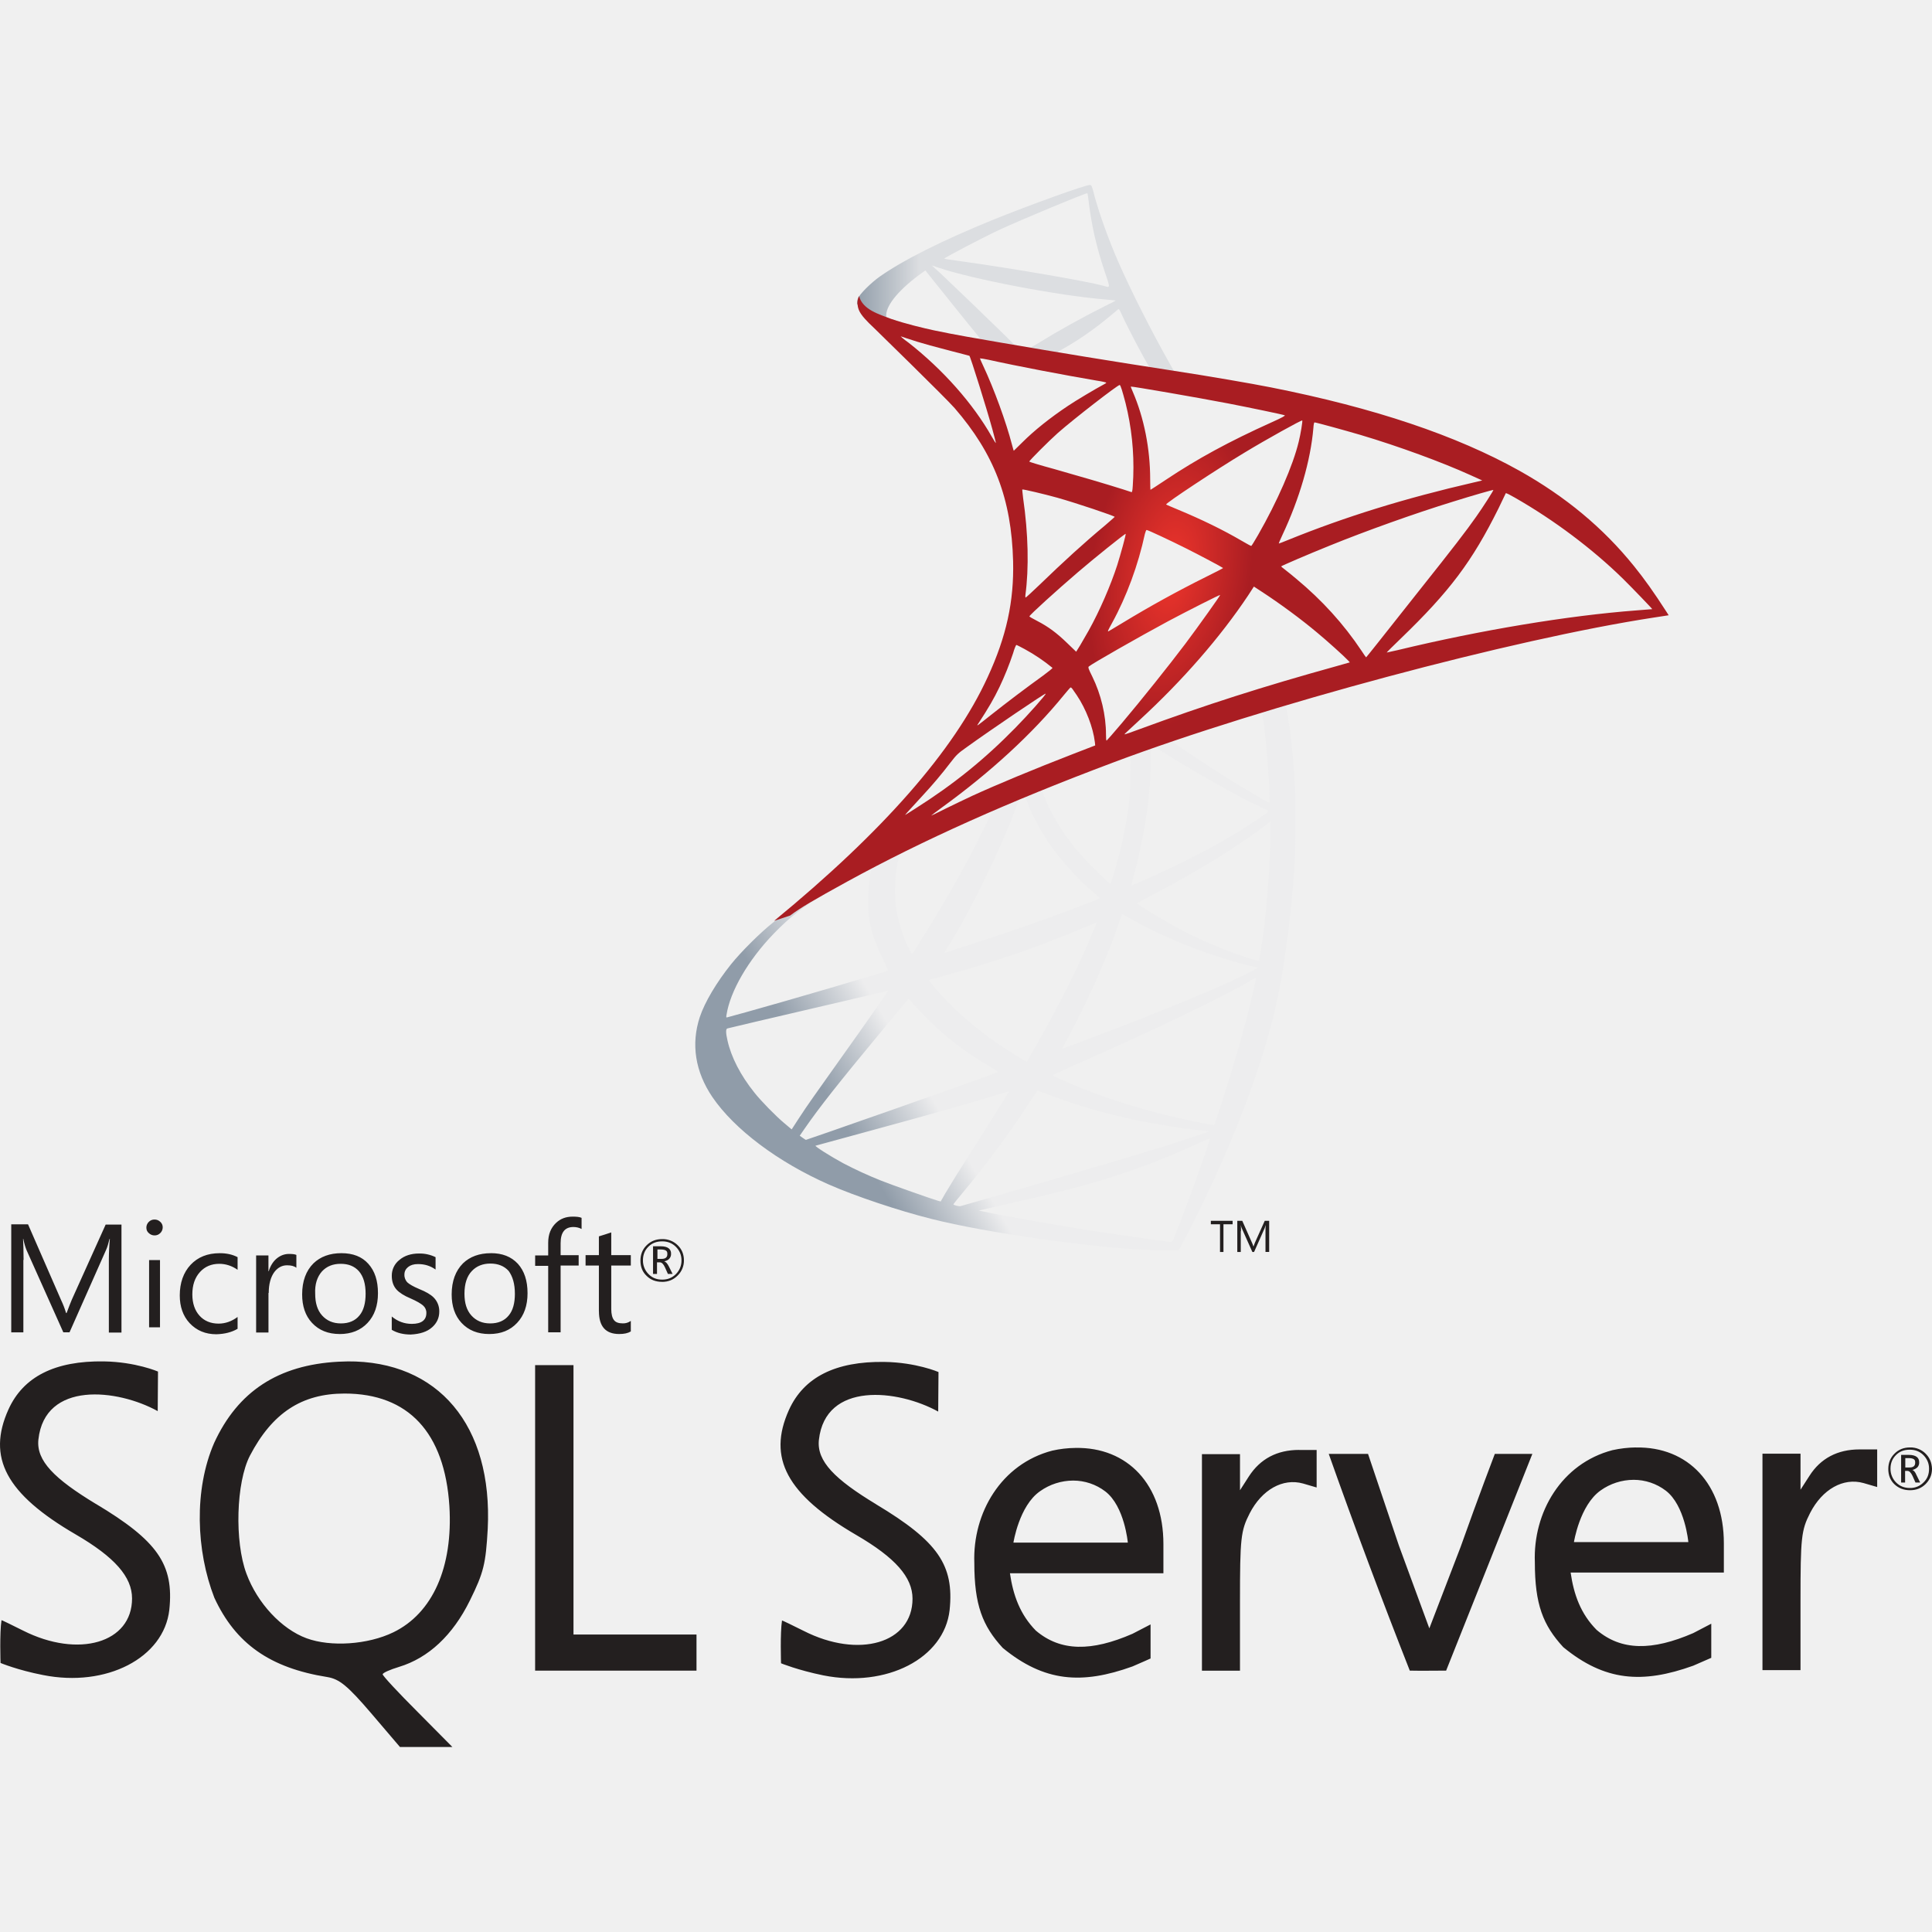
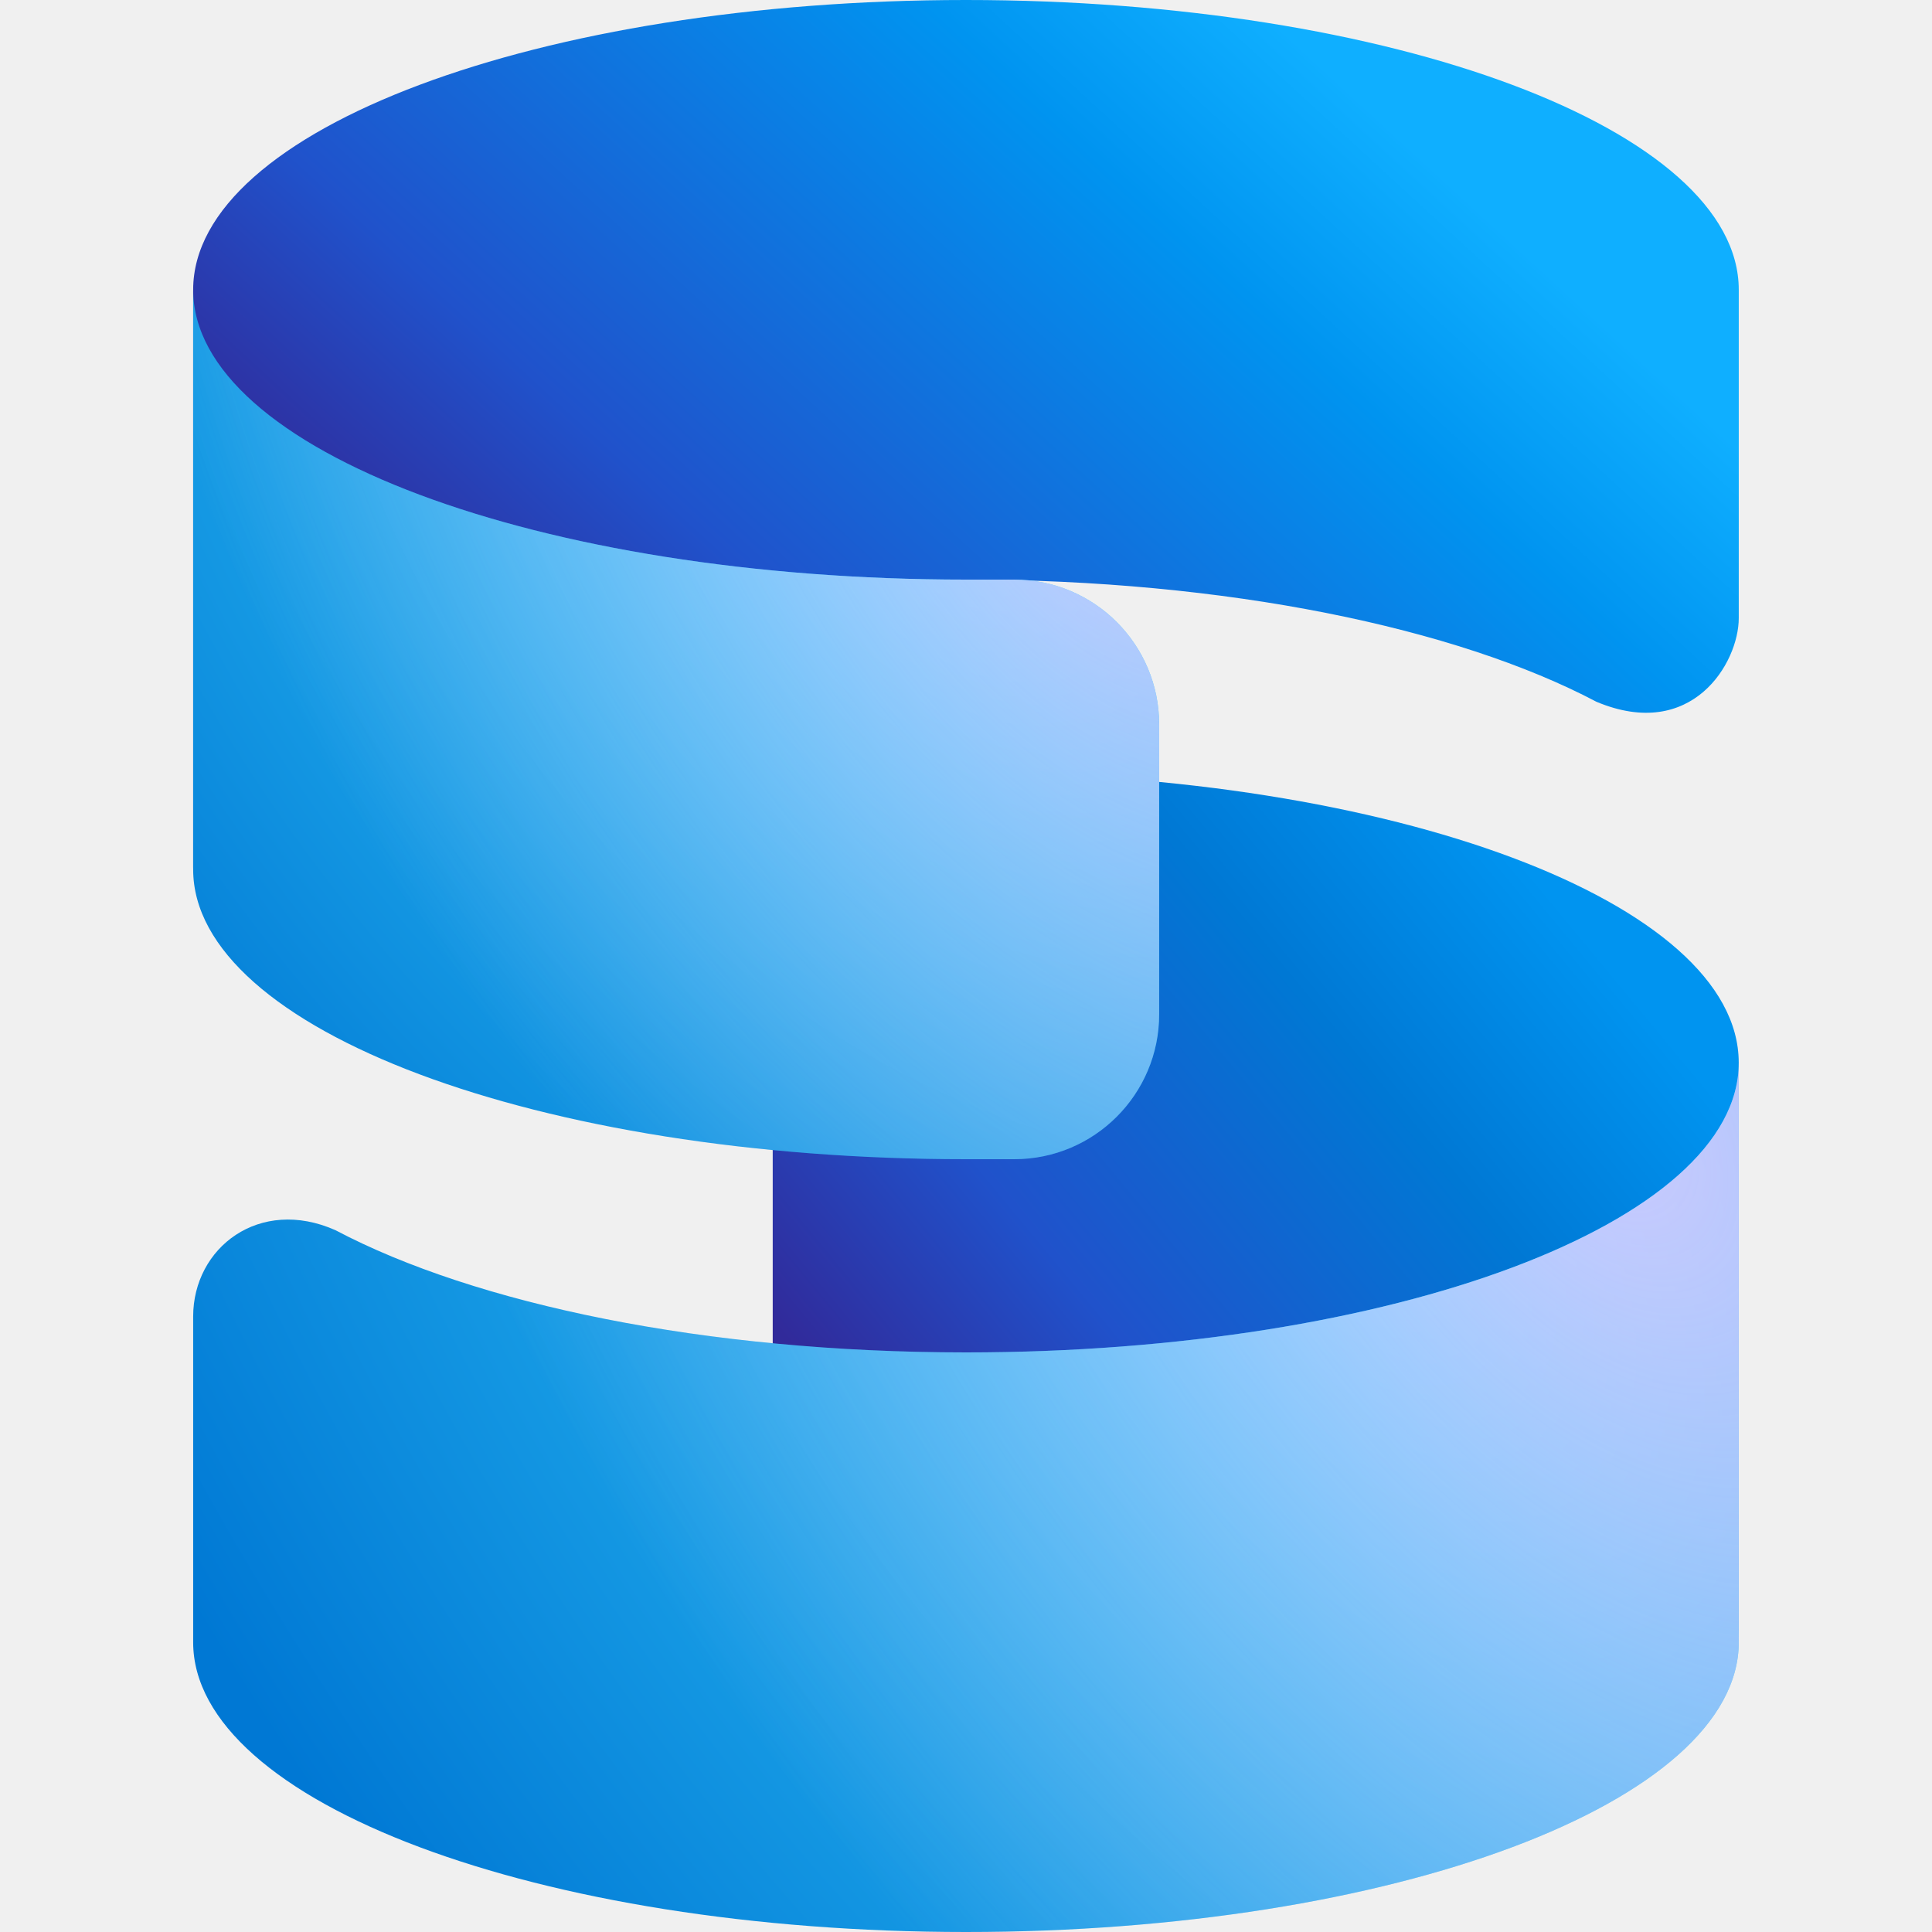
- <svg xmlns="http://www.w3.org/2000/svg" viewBox="0 0 128 128">
+ <svg xmlns="http://www.w3.org/2000/svg" width="48" height="48" viewBox="0 0 48 48" fill="none">
+   <g clip-path="url(#clip0_8666_6627)">
+     <g clip-path="url(#clip1_8666_6627)">
+       <mask id="mask0_8666_6627" style="mask-type:luminance" maskUnits="userSpaceOnUse" x="0" y="0" width="48" height="48">
+         <path d="M48 0H0V48H48V0Z" fill="white" />
+       </mask>
+       <g mask="url(#mask0_8666_6627)">
+         <path d="M23.998 33.6C34.602 33.6 43.198 36.823 43.198 40.8V26.4C43.198 22.423 34.602 19.2 23.998 19.2H19.198V33.6H23.998Z" fill="url(#paint0_linear_8666_6627)" />
+         <path d="M43.199 26.4C43.199 30.376 34.603 33.6 23.999 33.6C17.532 33.6 11.812 32.401 8.333 30.563C6.449 29.728 4.799 30.994 4.799 32.709V40.8C4.799 44.776 13.395 48 23.999 48C34.603 48 43.199 44.776 43.199 40.8V26.4Z" fill="url(#paint1_radial_8666_6627)" />
+         <path d="M43.199 26.4C43.199 30.376 34.603 33.6 23.999 33.6C17.532 33.6 11.812 32.401 8.333 30.563C6.449 29.728 4.799 30.994 4.799 32.709V40.8C4.799 44.776 13.395 48 23.999 48C34.603 48 43.199 44.776 43.199 40.8V26.4Z" fill="url(#paint2_radial_8666_6627)" />
+         <path d="M23.999 0C34.603 0 43.199 3.224 43.199 7.2V15.356C43.199 16.472 42.036 18.431 39.662 17.435C36.183 15.598 30.464 14.4 23.999 14.4C13.395 14.4 4.799 17.623 4.799 21.6V7.2C4.799 3.224 13.395 0 23.999 0Z" fill="url(#paint3_linear_8666_6627)" />
+         <path d="M23.999 14.4C13.395 14.4 4.799 11.176 4.799 7.2V21.6C4.799 25.576 13.395 28.8 23.999 28.8H25.199C27.187 28.8 28.799 27.188 28.799 25.2V18C28.799 16.012 27.187 14.4 25.199 14.4H23.999Z" fill="url(#paint4_radial_8666_6627)" />
+         <path d="M23.999 14.4C13.395 14.4 4.799 11.176 4.799 7.2V21.6C4.799 25.576 13.395 28.8 23.999 28.8H25.199C27.187 28.8 28.799 27.188 28.799 25.2V18C28.799 16.012 27.187 14.4 25.199 14.4H23.999Z" fill="url(#paint5_radial_8666_6627)" />
+       </g>
+     </g>
+   </g>
  <defs>
-     <linearGradient id="a" x1="-2901.952" x2="-2061.249" y1="923.573" y2="1420.331" gradientTransform="matrix(.01123 0 0 -.01123 137.366 9.007)" gradientUnits="userSpaceOnUse">
-       <stop offset="0" stop-color="#909ca9" />
-       <stop offset="1" stop-color="#ededee" />
+     <linearGradient id="paint0_linear_8666_6627" x1="35.998" y1="19.2" x2="15.933" y2="35.819" gradientUnits="userSpaceOnUse">
+       <stop stop-color="#0094F0" />
+       <stop offset="0.243" stop-color="#0078D4" />
+       <stop offset="0.584" stop-color="#2052CB" />
+       <stop offset="0.831" stop-color="#312A9A" />
    </linearGradient>
-     <linearGradient id="b" x1="-2882.7" x2="-2206.249" y1="10288.81" y2="10288.81" gradientTransform="matrix(.01123 0 0 -.01123 137.366 9.007)" gradientUnits="userSpaceOnUse">
-       <stop offset="0" stop-color="#939fab" />
-       <stop offset="1" stop-color="#dcdee1" />
+     <radialGradient id="paint1_radial_8666_6627" cx="0" cy="0" r="1" gradientUnits="userSpaceOnUse" gradientTransform="translate(33.5988 29.5499) rotate(143.591) scale(29.8211 53.0152)">
+       <stop stop-color="#3BD5FF" />
+       <stop offset="1" stop-color="#0078D4" />
+     </radialGradient>
+     <radialGradient id="paint2_radial_8666_6627" cx="0" cy="0" r="1" gradientUnits="userSpaceOnUse" gradientTransform="translate(39.5988 27.5997) rotate(146.31) scale(25.96 43.796)">
+       <stop stop-color="#DECBFF" stop-opacity="0.9" />
+       <stop offset="1" stop-color="#DECBFF" stop-opacity="0" />
+     </radialGradient>
+     <linearGradient id="paint3_linear_8666_6627" x1="32.399" y1="1.2" x2="9.668" y2="25.949" gradientUnits="userSpaceOnUse">
+       <stop stop-color="#0FAFFF" />
+       <stop offset="0.163" stop-color="#0094F0" />
+       <stop offset="0.564" stop-color="#2052CB" />
+       <stop offset="0.764" stop-color="#312A9A" />
    </linearGradient>
-     <radialGradient id="c" cx="-14217.448" cy="7277.705" r="898.12" gradientTransform="matrix(-.01079 -.00162 -.00328 .02158 13.8 -251.794)" gradientUnits="userSpaceOnUse">
-       <stop offset="0" stop-color="#ee352c" />
-       <stop offset="1" stop-color="#a91d22" />
+     <radialGradient id="paint4_radial_8666_6627" cx="0" cy="0" r="1" gradientUnits="userSpaceOnUse" gradientTransform="translate(23.6678 12.1488) rotate(137.53) scale(24.6606 38.4117)">
+       <stop stop-color="#3BD5FF" />
+       <stop offset="1" stop-color="#0078D4" />
    </radialGradient>
+     <radialGradient id="paint5_radial_8666_6627" cx="0" cy="0" r="1" gradientUnits="userSpaceOnUse" gradientTransform="translate(27.5989 10.7998) rotate(149.036) scale(20.9914 33.6005)">
+       <stop stop-color="#DECBFF" stop-opacity="0.9" />
+       <stop offset="1" stop-color="#D1D1FF" stop-opacity="0" />
+     </radialGradient>
+     <clipPath id="clip0_8666_6627">
+       <path d="M0 12.8C0 8.32 0 6.079 0.872 4.368C1.639 2.863 2.863 1.639 4.368 0.872C6.079 0 8.32 0 12.8 0H35.2C39.68 0 41.921 0 43.632 0.872C45.137 1.639 46.361 2.863 47.128 4.368C48 6.079 48 8.32 48 12.8V35.2C48 39.68 48 41.921 47.128 43.632C46.361 45.137 45.137 46.361 43.632 47.128C41.921 48 39.68 48 35.2 48H12.8C8.32 48 6.079 48 4.368 47.128C2.863 46.361 1.639 45.137 0.872 43.632C0 41.921 0 39.68 0 35.2V12.8Z" fill="white" />
+     </clipPath>
+     <clipPath id="clip1_8666_6627">
+       <rect width="48" height="48" fill="white" />
+     </clipPath>
  </defs>
-   <path fill="url(#a)" d="m160.349-58.006-26.12 8.529-22.723 10.029-6.357 1.678c-1.62 1.54-3.317 3.1-5.153 4.68-2.014 1.737-3.89 3.316-5.33 4.461-1.6 1.264-3.969 3.633-5.173 5.133-1.797 2.25-3.218 4.64-3.83 6.476-1.086 3.317-.553 6.673 1.54 9.772 2.685 3.949 8.035 7.976 14.274 10.72 3.178 1.402 8.528 3.199 12.556 4.205 6.692 1.698 19.644 3.535 26.77 3.811 1.441.06 3.376.06 3.455 0 .158-.099 1.264-2.211 2.547-4.837 4.383-8.943 7.542-17.334 9.26-24.5 1.026-4.343 1.835-10.128 2.368-16.979.139-1.915.198-8.331.08-10.503-.179-3.553-.495-6.436-.988-9.259-.079-.415-.099-.79-.059-.81.079-.059.316-.137 3.534-1.066l-.652-1.54zm-5.962 3.495c.236 0 .868 6.06 1.026 9.89.04.81.02 1.343-.02 1.343-.158 0-3.336-1.875-5.606-3.296-1.975-1.244-5.726-3.732-6.318-4.206-.198-.138-.178-.158 1.441-.71 2.744-.929 9.26-3.021 9.477-3.021zm-13.307 4.383c.178 0 .632.256 1.718.927 4.066 2.547 9.595 5.627 11.964 6.654.73.316.809.197-.87 1.342-3.592 2.448-8.074 4.857-13.562 7.285a41.2 41.2 0 0 1-1.797.77c-.039 0 .08-.493.237-1.086 1.323-4.916 2.073-9.89 2.113-13.879.02-1.974.02-1.974.197-2.033-.04.02-.02.02 0 .02zm-2.744 1.046c.118.118.04 4.54-.119 5.745a50.246 50.246 0 0 1-1.816 8.588c-.217.73-.415 1.343-.454 1.382-.08.098-2.784-2.547-3.672-3.574-1.54-1.776-2.744-3.553-3.633-5.29-.454-.889-1.164-2.626-1.105-2.685.316-.218 10.72-4.245 10.799-4.166zm-12.912 5.074c.02 0 .04 0 .06.02.039.039.177.355.296.71.631 1.718 2.053 4.245 3.277 5.864 1.342 1.777 3.1 3.672 4.56 4.915.474.395.908.77.967.83.12.118.159.098-3.06 1.322-3.73 1.422-7.798 2.843-12.457 4.344a621.39 621.39 0 0 0-3.336 1.086c-.178.059-.119-.04.395-.85 2.31-3.612 5.823-10.7 7.798-15.714.336-.87.671-1.738.73-1.935.08-.277.178-.375.435-.514.138-.039.276-.078.335-.078zm-3.948 1.638c.06.04-.948 2.152-1.935 4.087-1.915 3.731-4.008 7.404-6.811 11.865-.474.77-.928 1.481-.987 1.56-.099.138-.138.099-.454-.513-.671-1.323-1.224-3.021-1.52-4.58-.297-1.54-.237-4.226.098-5.884.257-1.224.237-1.204.83-1.5 2.526-1.284 10.7-5.114 10.78-5.035zm34.056 1.382v.83c0 4.402-.474 10.443-1.165 14.846-.119.77-.218 1.401-.237 1.421 0 0-.573-.157-1.244-.355a50.946 50.946 0 0 1-9.082-3.89c-1.915-1.045-4.698-2.763-4.62-2.842.02-.02.85-.454 1.817-.968 3.87-2.013 7.581-4.185 10.8-6.337 1.203-.81 3.02-2.112 3.415-2.468zm-48.962 5.844c.079 0 .06.158-.06.869a27.978 27.978 0 0 0-.216 2.112c-.158 2.882.316 5.015 1.737 7.936.395.81.711 1.481.691 1.5-.138.12-13.207 3.95-17.314 5.075-1.224.335-2.29.632-2.37.651-.137.04-.157.02-.098-.316.454-2.902 2.665-6.692 5.745-9.89 2.053-2.133 3.692-3.377 6.495-4.976 2.014-1.145 5.114-2.862 5.35-2.941 0-.02.02-.02.04-.02zm30.799 5.508c.02-.02.493.237 1.065.573 4.225 2.448 10.109 4.718 15.123 5.883l.454.099-.632.355c-2.625 1.46-11.253 5.054-20.077 8.351-1.284.474-2.547.948-2.785 1.046-.236.099-.454.158-.454.139 0-.02.356-.711.81-1.56 2.468-4.62 4.955-10.246 6.219-14.155.158-.376.256-.711.277-.731zm-3.14 1.027c.02.02-.138.434-.335.908-1.718 4.166-3.969 8.707-6.85 13.8-.731 1.303-1.343 2.35-1.363 2.35-.02 0-.612-.356-1.323-.79-4.186-2.567-7.897-5.726-10.325-8.786l-.356-.434 1.797-.494c6.436-1.757 11.904-3.652 17.334-5.981.77-.316 1.402-.573 1.421-.573zm19.506 6.81s.02.02 0 0c.02.455-.987 4.522-1.816 7.463-.691 2.468-1.284 4.403-2.37 7.818-.473 1.501-.888 2.745-.908 2.745-.02 0-.138-.02-.256-.06-5.864-1.066-11.115-2.546-16.05-4.52-1.383-.553-3.357-1.442-3.476-1.54-.039-.04 1.146-.593 2.646-1.244 8.983-3.93 18.301-8.391 21.5-10.306.374-.237.67-.355.73-.355zm-45.033 1.541c.04.04-2.467 3.652-5.982 8.568-1.224 1.718-2.645 3.731-3.178 4.482a78.936 78.936 0 0 0-1.797 2.645l-.83 1.283-.888-.75c-1.046-.869-2.862-2.724-3.671-3.75-1.698-2.113-2.843-4.344-3.297-6.377-.218-.948-.218-1.422-.02-1.481.296-.08 5.567-1.323 10.503-2.468a875.555 875.555 0 0 0 7.067-1.658c1.146-.277 2.074-.494 2.093-.494zm2.527.967.632.711c2.843 3.179 5.745 5.528 9.26 7.581.631.356 1.105.671 1.065.691-.138.1-12.2 4.383-17.788 6.318a476.073 476.073 0 0 1-5.744 1.993c-.02 0-.198-.118-.396-.256l-.355-.257.573-.829c1.855-2.685 4.185-5.626 9.26-11.747zm15.755 11.273c.02-.02.888.296 1.954.691 2.567.968 4.6 1.58 7.325 2.27 3.356.85 8.213 1.679 11.076 1.916.434.039.67.079.592.138-.139.079-3.04 1.046-5.173 1.718-3.396 1.065-13.76 4.126-22.21 6.554-1.56.454-2.902.83-2.981.849-.197.04-.85-.139-.85-.217 0-.04.475-.652 1.047-1.323 2.843-3.396 5.666-7.186 8.016-10.78.651-.987 1.204-1.796 1.204-1.816zm-3.475.1c.02.019-1.382 2.27-3.83 6.139-1.046 1.638-2.211 3.494-2.626 4.146-.395.631-.987 1.619-1.322 2.171l-.573 1.007-.296-.079c-.71-.197-5.706-1.954-7.028-2.487a48.891 48.891 0 0 1-4.6-2.113c-1.58-.849-3.554-2.112-3.396-2.152.04-.02 2.744-.75 6.001-1.638 8.648-2.35 13.445-3.712 16.584-4.699.573-.178 1.066-.316 1.086-.296zm24.58 5.764h.02c.078.197-3.12 9.081-4.285 11.885-.256.631-.355.79-.493.77-.336-.02-4.975-.672-7.799-1.086-4.915-.75-13.168-2.192-15.24-2.665l-.474-.1 2.94-.67c6.319-1.422 9.359-2.192 12.439-3.14a87.909 87.909 0 0 0 11.628-4.481c.612-.277 1.125-.494 1.264-.513z" transform="translate(0 76.601) scale(.5412)" />
-   <path fill="url(#b)" d="M133.42-118.892c-.434-.059-7.443 2.468-11.964 4.304-6.1 2.488-10.838 4.857-13.76 6.91-1.086.77-2.449 2.132-2.665 2.665a1.846 1.846 0 0 0-.12.672l2.647 2.507 6.297 2.014 14.985 2.685 17.136 2.941.178-1.48c-.06 0-.099-.02-.158-.02l-2.25-.356-.455-.809c-2.33-4.106-4.896-9.2-6.396-12.635-1.165-2.665-2.27-5.745-2.883-7.956-.335-1.343-.375-1.422-.591-1.441h-.001zm-.316 1.007h.02c.02.02.099.573.178 1.224.335 2.765.947 5.43 1.915 8.312.73 2.172.73 2.053-.119 1.796-2.013-.552-11.036-2.112-17.57-3.02-1.047-.138-1.935-.276-1.935-.296-.08-.079 4.718-2.586 6.83-3.573 2.705-1.244 10.128-4.344 10.68-4.443zm-19.032 8.845.77.256c4.186 1.422 14.708 3.436 20.513 3.91.651.059 1.204.118 1.223.118.02.02-.532.316-1.243.652-2.803 1.401-5.883 3.119-8.016 4.442-.631.394-1.204.71-1.283.71-.079 0-.493-.079-.927-.138l-.79-.118-1.974-1.935a827.404 827.404 0 0 0-7.246-6.97zm-.79.612 2.784 3.475c1.52 1.915 3.06 3.79 3.396 4.205.336.414.612.75.593.77-.08.059-4.028-.711-6.12-1.185-2.153-.493-3.041-.73-4.364-1.145l-1.086-.355v-.277c.02-1.323 1.698-3.297 4.541-5.31zm23.652 4.738c.08 0 .178.178.415.71.67 1.481 2.764 5.47 3.277 6.24.158.256.434.276-2.35-.178-6.692-1.086-8.844-1.441-8.844-1.48 0-.02.197-.159.454-.297 2.073-1.145 4.166-2.606 6.022-4.166.454-.375.868-.73.947-.79.02-.039.06-.059.08-.039z" transform="translate(0 76.601) scale(.5412)" />
-   <path fill="url(#c)" d="M105.168-105.29s-.434.692-.02 1.719c.258.631 1.008 1.401 1.856 2.191 0 0 8.786 8.568 9.852 9.792 4.856 5.607 6.969 11.135 7.166 18.756.119 4.896-.81 9.2-3.119 14.195-4.106 8.963-12.773 18.854-26.139 29.83l1.955-.65c1.263-.949 2.98-1.955 7.008-4.167 9.299-5.093 19.762-9.772 32.595-14.59 18.479-6.949 48.863-15.083 66.157-17.728l1.796-.277-.276-.434c-1.58-2.448-2.665-3.968-3.969-5.587-3.79-4.699-8.39-8.509-14.016-11.668-7.74-4.323-17.75-7.7-30.424-10.207-2.388-.474-7.64-1.382-11.904-2.033a1212.446 1212.446 0 0 1-21.322-3.475c-2.31-.395-5.765-.987-8.055-1.48-1.185-.257-3.455-.79-5.232-1.402-1.421-.553-3.474-1.106-3.909-2.784zm5.094 4.937c.02-.02.335.098.75.237.75.256 1.718.552 2.863.868a145.616 145.616 0 0 0 2.606.691c1.185.296 2.172.573 2.191.573.139.138 2.133 6.514 2.804 8.962.256.929.454 1.718.434 1.718-.02.02-.237-.316-.493-.77-2.31-4.067-5.963-8.193-10.188-11.51-.552-.394-.967-.75-.967-.77zm9.713 2.685c.1 0 .534.059 1.066.177 3.357.75 9.378 1.896 13.228 2.547.651.099 1.165.217 1.165.257 0 .04-.237.177-.534.335-.65.336-3.277 1.895-4.145 2.488-2.192 1.46-4.166 3.04-5.587 4.462a80.297 80.297 0 0 1-1.067 1.046s-.118-.336-.217-.75c-.71-2.745-2.191-6.812-3.534-9.674-.217-.454-.395-.869-.395-.908 0 .04 0 .02.02.02zm17.097 3.257c.119.04.316.71.71 2.191a32.32 32.32 0 0 1 .949 9.043c-.04.829-.08 1.599-.119 1.698l-.06.197-1.026-.336c-2.112-.67-5.547-1.678-8.489-2.507-1.678-.454-3.04-.869-3.04-.908 0-.119 2.448-2.567 3.494-3.495 1.994-1.757 7.403-5.942 7.581-5.883zm1.362.197c.06-.059 8.174 1.343 11.866 2.054 2.744.533 6.732 1.362 6.969 1.46.118.04-.296.277-1.62.87-5.211 2.349-9.08 4.46-12.93 7.028-1.007.67-1.856 1.224-1.876 1.224-.02 0-.04-.573-.04-1.264 0-3.75-.75-7.541-2.132-10.74-.138-.316-.256-.612-.236-.632zm20.987 4.147c.06.059-.198 1.658-.435 2.605-.71 2.942-2.625 7.306-4.974 11.412-.415.73-.79 1.322-.83 1.342-.04.02-.572-.276-1.184-.632-2.29-1.342-4.896-2.606-7.74-3.79-.789-.336-1.48-.612-1.5-.652-.138-.118 6.219-4.323 9.575-6.337 2.665-1.619 7.009-4.028 7.088-3.948zm1.5.236c.178 0 3.771.988 5.646 1.54 4.64 1.382 9.97 3.337 13.445 4.916l1.44.652-1.006.237c-8.489 1.954-15.754 4.205-22.763 7.048-.572.237-1.086.434-1.125.434-.04 0 .158-.454.415-1.007 2.112-4.481 3.474-9.16 3.81-13.149.02-.375.079-.67.138-.67zm-35.773 8.213c.059-.059 2.803.593 4.284 1.007 2.25.632 7.028 2.23 7.028 2.35 0 .02-.533.473-1.164 1.026-2.587 2.152-5.074 4.422-8.056 7.305-.888.849-1.638 1.54-1.677 1.54-.04 0-.06-.119-.04-.277.454-3.317.356-7.58-.276-11.904-.06-.553-.119-1.027-.1-1.047zm57.668.06c.039.039-1.264 2.092-2.093 3.257-1.185 1.698-2.922 3.949-6.851 8.884a1314.027 1314.027 0 0 0-5.172 6.535c-.79.987-1.442 1.816-1.462 1.816-.02 0-.275-.355-.552-.79-2.211-3.316-4.857-6.218-7.996-8.824a46.115 46.115 0 0 0-1.46-1.185c-.218-.158-.396-.316-.396-.336 0-.059 3.356-1.5 5.903-2.527 4.462-1.816 10.542-3.988 15.103-5.39 2.39-.75 4.936-1.48 4.976-1.44zm1.52.394c.078-.02.552.218 1.125.553 4.798 2.744 9.496 6.278 13.208 9.91 1.046 1.028 3.632 3.713 3.593 3.732 0 0-.909.08-1.974.158-8.312.632-18.953 2.389-29.18 4.856a39.48 39.48 0 0 1-1.342.297c-.04 0 .73-.77 1.698-1.698 6.002-5.785 8.746-9.437 11.983-15.952.454-.967.85-1.796.889-1.856-.02 0-.02 0 0 0zm-43.967 4.502c.277.059 2.843 1.263 4.778 2.23 1.777.889 4.442 2.31 4.58 2.429.02.02-.928.513-2.092 1.086a137.63 137.63 0 0 0-10.207 5.626c-.948.573-1.738 1.047-1.757 1.047-.08 0-.06-.08.473-1.047 1.777-3.237 3.199-7.107 4.008-10.878.079-.296.158-.493.217-.493zm-2.566.473c.059.06-.612 2.488-1.027 3.81-.81 2.508-2.172 5.647-3.494 8.016-.316.553-.79 1.362-1.047 1.816l-.493.79-1.106-1.066c-1.283-1.244-2.33-2.014-3.672-2.705-.533-.276-.947-.513-.947-.552 0-.158 3.376-3.218 5.962-5.43 1.855-1.599 5.765-4.738 5.824-4.679zm15.695 6.456.968.632c2.21 1.441 4.816 3.356 6.81 5.034 1.126.928 3.297 2.883 3.732 3.356l.236.257-1.598.454c-9.042 2.507-16.031 4.738-24.185 7.74-.908.335-1.678.611-1.737.611-.119 0-.218.099 1.816-1.777 5.212-4.797 9.832-10.088 13.267-15.24zm-4.126 1.027c.04.04-2.665 3.85-4.284 6.001-1.935 2.567-5.37 6.87-7.74 9.674-.986 1.165-1.835 2.132-1.875 2.152-.06.02-.079-.276-.079-.73 0-2.39-.612-4.936-1.678-7.108-.454-.908-.533-1.125-.434-1.224.375-.335 6.12-3.613 9.752-5.567 2.449-1.303 6.278-3.238 6.338-3.198zm-24.955 6.12c.06 0 .514.237 1.027.513a21.702 21.702 0 0 1 3.396 2.29c.039.04-.474.455-1.145.948a184.418 184.418 0 0 0-6.377 4.817c-1.738 1.382-1.796 1.422-1.6 1.126 1.304-1.994 1.955-3.12 2.646-4.56a36.75 36.75 0 0 0 1.659-4.127c.157-.573.355-1.007.394-1.007zm6.654 5.212c.098-.02.217.158.75.948 1.125 1.677 1.994 3.928 2.211 5.745l.04.395-2.705 1.046c-4.837 1.875-9.299 3.731-12.32 5.113-.848.395-2.33 1.106-3.296 1.58-.968.493-1.758.868-1.758.849 0-.02.612-.474 1.363-1.027 5.903-4.284 11.016-8.983 14.846-13.682.415-.493.79-.947.83-.967zm-3.06.75c.079.08-2.172 2.626-3.712 4.185-3.81 3.89-7.581 6.93-12.26 9.892-.592.375-1.125.71-1.185.75-.138.079.04-.119 2.093-2.35a53.773 53.773 0 0 0 3.415-4.047c.75-.967.889-1.105 1.975-1.875 2.902-2.093 9.595-6.634 9.674-6.555z" transform="translate(0 76.601) scale(.5412)" />
-   <path fill="#231f1f" d="M23.012 90.198c-.198 0-.395.019-.59.019-3.981.212-6.666 1.964-8.236 5.386-1.343 3.094-1.196 7.138.015 10.252 1.408 3.042 3.684 4.648 7.483 5.254.803.132 1.342.573 2.9 2.39l1.915 2.245h3.474l-2.31-2.33c-1.277-1.276-2.31-2.388-2.31-2.486 0-.097.488-.311 1.08-.491 1.949-.59 3.567-2.096 4.7-4.404.916-1.853 1.048-2.426 1.18-4.732.343-6.863-3.276-11.154-9.302-11.105zm3.045 17.948c-1.69.818-4.144.982-5.746.394-1.656-.608-3.26-2.328-3.981-4.275-.801-2.13-.687-6.058.23-7.827 1.473-2.817 3.423-4.112 6.27-4.112 4.226 0 6.63 2.587 6.943 7.45.248 4.06-1.111 7.106-3.714 8.369zm60.01-12.085c-1.457 0-2.572.59-3.324 1.752l-.59.92V96.34h-2.521v14.346h2.52V106.1c0-4.193.053-4.683.639-5.83.807-1.574 2.197-2.358 3.54-1.983l.9.263v-2.486h-1.163zm-14.816-.132a7.32 7.32 0 0 0-1.54.18c-3.374.883-5.276 4.113-5.16 7.436 0 2.783.542 4.175 1.884 5.634 2.751 2.257 5.24 2.437 8.597 1.226.572-.244 1.196-.526 1.196-.526v-2.257l-1.196.62c-2.717 1.183-4.764 1.183-6.404-.21-1.045-1.065-1.506-2.342-1.717-3.8h10.168v-1.933c0-3.944-2.374-6.434-5.83-6.37zm-4.112 6.29s.376-2.46 1.77-3.424a3.802 3.802 0 0 1 2.193-.703c.755 0 1.507.244 2.129.72 1.277.982 1.49 3.39 1.49 3.39H67.14ZM6.342 99.633c-2.734-1.657-3.947-2.851-3.798-4.26.424-3.896 5.238-3.357 7.905-1.883l.019-2.621s-1.474-.639-3.587-.673C3.64 90.148 1.544 91.21.563 93.373c-1.443 3.193-.166 5.6 4.45 8.286 2.591 1.507 3.736 2.816 3.736 4.243 0 2.948-3.554 3.978-7.221 2.128-.754-.376-1.393-.69-1.428-.69-.132.836-.064 2.836-.064 2.836s1.127.473 2.817.8c4.19.835 8.005-1.131 8.365-4.323.314-2.997-.77-4.57-4.876-7.023zm102.045-3.737a7.67 7.67 0 0 0-1.559.181c-3.37.883-5.269 4.113-5.14 7.437 0 2.779.54 4.157 1.882 5.614 2.751 2.26 5.24 2.44 8.613 1.228a92.962 92.962 0 0 0 1.193-.521v-2.261l-1.194.623c-2.723 1.18-4.77 1.18-6.404-.214-1.051-1.063-1.507-2.325-1.72-3.799h10.152v-1.934c0-3.924-2.374-6.417-5.829-6.35zm-4.113 6.29s.38-2.456 1.771-3.44a3.783 3.783 0 0 1 2.191-.704c.752 0 1.508.244 2.13.72 1.277.983 1.491 3.407 1.491 3.407h-7.58zM58.05 99.664c-2.734-1.652-3.944-2.85-3.797-4.26.424-3.897 5.239-3.356 7.905-1.883l.02-2.62s-1.475-.64-3.587-.67c-3.242-.048-5.337 1.015-6.32 3.178-1.441 3.192-.147 5.6 4.453 8.285 2.588 1.506 3.733 2.798 3.733 4.225 0 2.948-3.553 3.994-7.22 2.127-.751-.375-1.39-.685-1.427-.685-.131.835-.064 2.836-.064 2.836s1.114.456 2.798.8c4.195.837 8.01-1.128 8.37-4.32.311-2.982-.77-4.553-4.864-7.01zm65.153-3.637c-1.457 0-2.585.59-3.324 1.754l-.59.916v-2.388h-2.521v14.342h2.52v-4.585c0-4.192.05-4.684.638-5.83.808-1.571 2.198-2.357 3.54-1.979l.902.262v-2.492zm-85.208 3.555v-9.138h-2.542v20.239h10.692v-2.39h-8.15zm58.797 2.848-2.095 5.453-2.016-5.484-2.046-6.076h-2.603a445.904 445.904 0 0 0 5.37 14.36c.803.018 1.606 0 2.408 0l2.83-7.106 2.882-7.252h-2.487s-1.1 2.88-2.245 6.106zM43.855 84.929c.409 0 .751-.131 1.032-.413a1.37 1.37 0 0 0 .425-1.014c0-.41-.146-.751-.425-1.014a1.41 1.41 0 0 0-1.014-.395c-.413 0-.754.132-1.032.41-.282.278-.41.62-.41 1.014 0 .413.132.755.41 1.014.263.263.604.394 1.014.394zm-.902-2.329c.244-.243.541-.357.92-.357.357 0 .654.114.902.357.244.245.376.542.376.902a1.261 1.261 0 0 1-.376.916c-.248.244-.545.36-.902.36-.362 0-.657-.112-.9-.36a1.261 1.261 0 0 1-.376-.916c0-.36.112-.657.357-.902zm.606 1.034h.166c.117 0 .231.112.329.326l.197.443h.31l-.244-.492c-.1-.197-.197-.311-.312-.343.145-.034.26-.083.342-.18a.452.452 0 0 0 .112-.33.42.42 0 0 0-.146-.345c-.113-.094-.293-.144-.526-.144h-.521v1.834h.262v-.77zm0-.853h.23c.165 0 .281.034.346.083.061.048.079.112.079.228 0 .213-.132.312-.376.312h-.281v-.623zm-41.997.69c0-.64-.019-1.115-.034-1.394h.015c.065.33.147.576.213.74l2.44 5.453h.41l2.44-5.502c.067-.15.132-.376.213-.69h.019a15.8 15.8 0 0 0-.066 1.396v4.812h.836v-7.154H7L4.756 86.11c-.083.197-.197.49-.344.882h-.034a5.771 5.771 0 0 0-.326-.849l-2.194-5.027H.745v7.155h.803v-4.797zm8.316.012h.722v4.456h-.722Zm.361-1.634a.509.509 0 0 0 .375-.15.521.521 0 0 0 .166-.375.472.472 0 0 0-.163-.376.526.526 0 0 0-.38-.15.514.514 0 0 0-.375.15.528.528 0 0 0-.165.376c0 .163.05.277.165.375a.541.541 0 0 0 .375.15zm5.502 6.188v-.785c-.395.295-.82.441-1.259.441-.525 0-.952-.18-1.263-.525-.31-.342-.476-.817-.476-1.409 0-.62.166-1.112.508-1.487.328-.36.755-.541 1.277-.541.426 0 .835.132 1.213.395v-.836c-.344-.18-.736-.263-1.18-.263-.818 0-1.457.263-1.934.77-.473.507-.717 1.196-.717 2.028 0 .74.212 1.362.654 1.837.46.488 1.048.736 1.768.736.558-.016 1.014-.132 1.409-.361zm2.063-2.376c0-.587.132-1.062.376-1.39.229-.294.507-.442.835-.442.278 0 .476.05.62.165v-.853c-.112-.049-.276-.065-.488-.065-.295 0-.557.1-.789.282-.244.193-.439.488-.554.863h-.019v-1.046h-.816v5.108h.818v-2.621zm4.7 2.723c.77 0 1.39-.248 1.85-.74.458-.488.687-1.145.687-1.964 0-.835-.21-1.474-.638-1.949-.425-.475-1.014-.705-1.784-.705s-1.39.23-1.85.673c-.492.488-.751 1.178-.751 2.062 0 .77.21 1.408.654 1.883.458.492 1.064.738 1.833.738zm-1.164-4.161c.312-.329.721-.492 1.228-.492.526 0 .92.163 1.213.492.295.344.442.833.442 1.49 0 .622-.132 1.113-.41 1.441-.277.344-.687.526-1.228.526-.525 0-.933-.182-1.245-.526-.31-.345-.458-.819-.458-1.442-.032-.62.132-1.126.458-1.489zm7.286 3.716c.312-.278.477-.62.477-1.048a1.28 1.28 0 0 0-.376-.933c-.199-.197-.506-.376-.952-.556-.394-.165-.638-.311-.77-.426a.7.7 0 0 1-.212-.526c0-.212.083-.375.245-.507.165-.131.375-.195.657-.195.44 0 .819.116 1.163.363v-.82a2.396 2.396 0 0 0-1.098-.243c-.525 0-.969.145-1.295.424a1.31 1.31 0 0 0-.508 1.063c0 .375.113.687.327.916.18.195.488.395.917.573.41.18.687.343.835.475a.625.625 0 0 1 .212.488c0 .477-.327.723-.965.723-.492 0-.933-.161-1.328-.488v.882c.357.215.785.312 1.259.312.606-.032 1.081-.18 1.408-.475zm3.898-4.912c-.77 0-1.39.229-1.85.672-.488.489-.75 1.178-.75 2.062 0 .77.212 1.408.653 1.883.46.492 1.065.739 1.835.739.788 0 1.389-.248 1.849-.74.46-.489.69-1.146.69-1.965 0-.835-.215-1.473-.64-1.949-.442-.475-1.032-.704-1.783-.704zm1.589 2.685c0 .623-.132 1.114-.41 1.442-.278.344-.687.526-1.228.526-.526 0-.933-.182-1.245-.526-.31-.345-.458-.819-.458-1.442 0-.657.163-1.164.492-1.506.31-.327.72-.492 1.228-.492.507 0 .915.165 1.21.492.262.36.41.851.41 1.506zm2.212 2.556h.817v-4.422h1.196v-.688h-1.196v-.788c0-.718.277-1.078.852-1.078.193 0 .391.049.537.131v-.737c-.146-.066-.344-.081-.59-.081-.44 0-.8.132-1.096.41-.344.326-.526.75-.526 1.325v.837h-.864v.688h.864v4.405zm3.356-1.394c0 1 .44 1.508 1.342 1.508.327 0 .573-.052.77-.17v-.7a.855.855 0 0 1-.526.165c-.278 0-.473-.066-.587-.214-.117-.147-.183-.394-.183-.736v-2.883h1.296v-.687h-1.296v-1.506c-.281.097-.557.18-.819.262v1.243h-.882v.688h.882v3.029zm87.88 9.416a1.406 1.406 0 0 0-1.014-.394c-.413 0-.755.132-1.033.413-.278.276-.41.62-.41 1.014 0 .41.132.75.408 1.014.278.263.62.394 1.033.394.407 0 .75-.131 1.033-.41.276-.28.422-.605.422-1.013-.015-.413-.163-.755-.441-1.017zm-.131 1.934a1.215 1.215 0 0 1-.902.358c-.357 0-.653-.114-.901-.358a1.273 1.273 0 0 1-.376-.92c0-.357.113-.653.36-.901.244-.244.54-.357.917-.357.357 0 .654.113.902.357.243.248.375.544.375.9 0 .381-.113.673-.375.921zm-.736-.835a.704.704 0 0 0 .343-.18.457.457 0 0 0 .113-.33c0-.147-.047-.264-.146-.344-.113-.094-.295-.145-.526-.145h-.523v1.832h.263v-.77h.164c.112 0 .225.113.327.327l.195.442h.312l-.244-.493c-.085-.214-.183-.312-.282-.344zm-.181-.165h-.282v-.62h.231c.164 0 .278.03.344.08.066.05.08.113.08.23 0 .212-.13.31-.375.31zM80.829 82.947h.228v-1.835h.607v-.23h-1.442v.23h.607v1.834zm1.389-1.38c0-.177 0-.323-.013-.406.015.097.049.163.064.212l.704 1.574h.112l.707-1.59c.019-.048.034-.112.065-.196-.015.163-.015.294-.015.394v1.39h.244v-2.063h-.294l-.639 1.424c-.015.05-.066.15-.097.263h-.02c-.012-.066-.046-.132-.093-.244l-.639-1.442h-.33v2.065h.23V81.57z" />
</svg>
